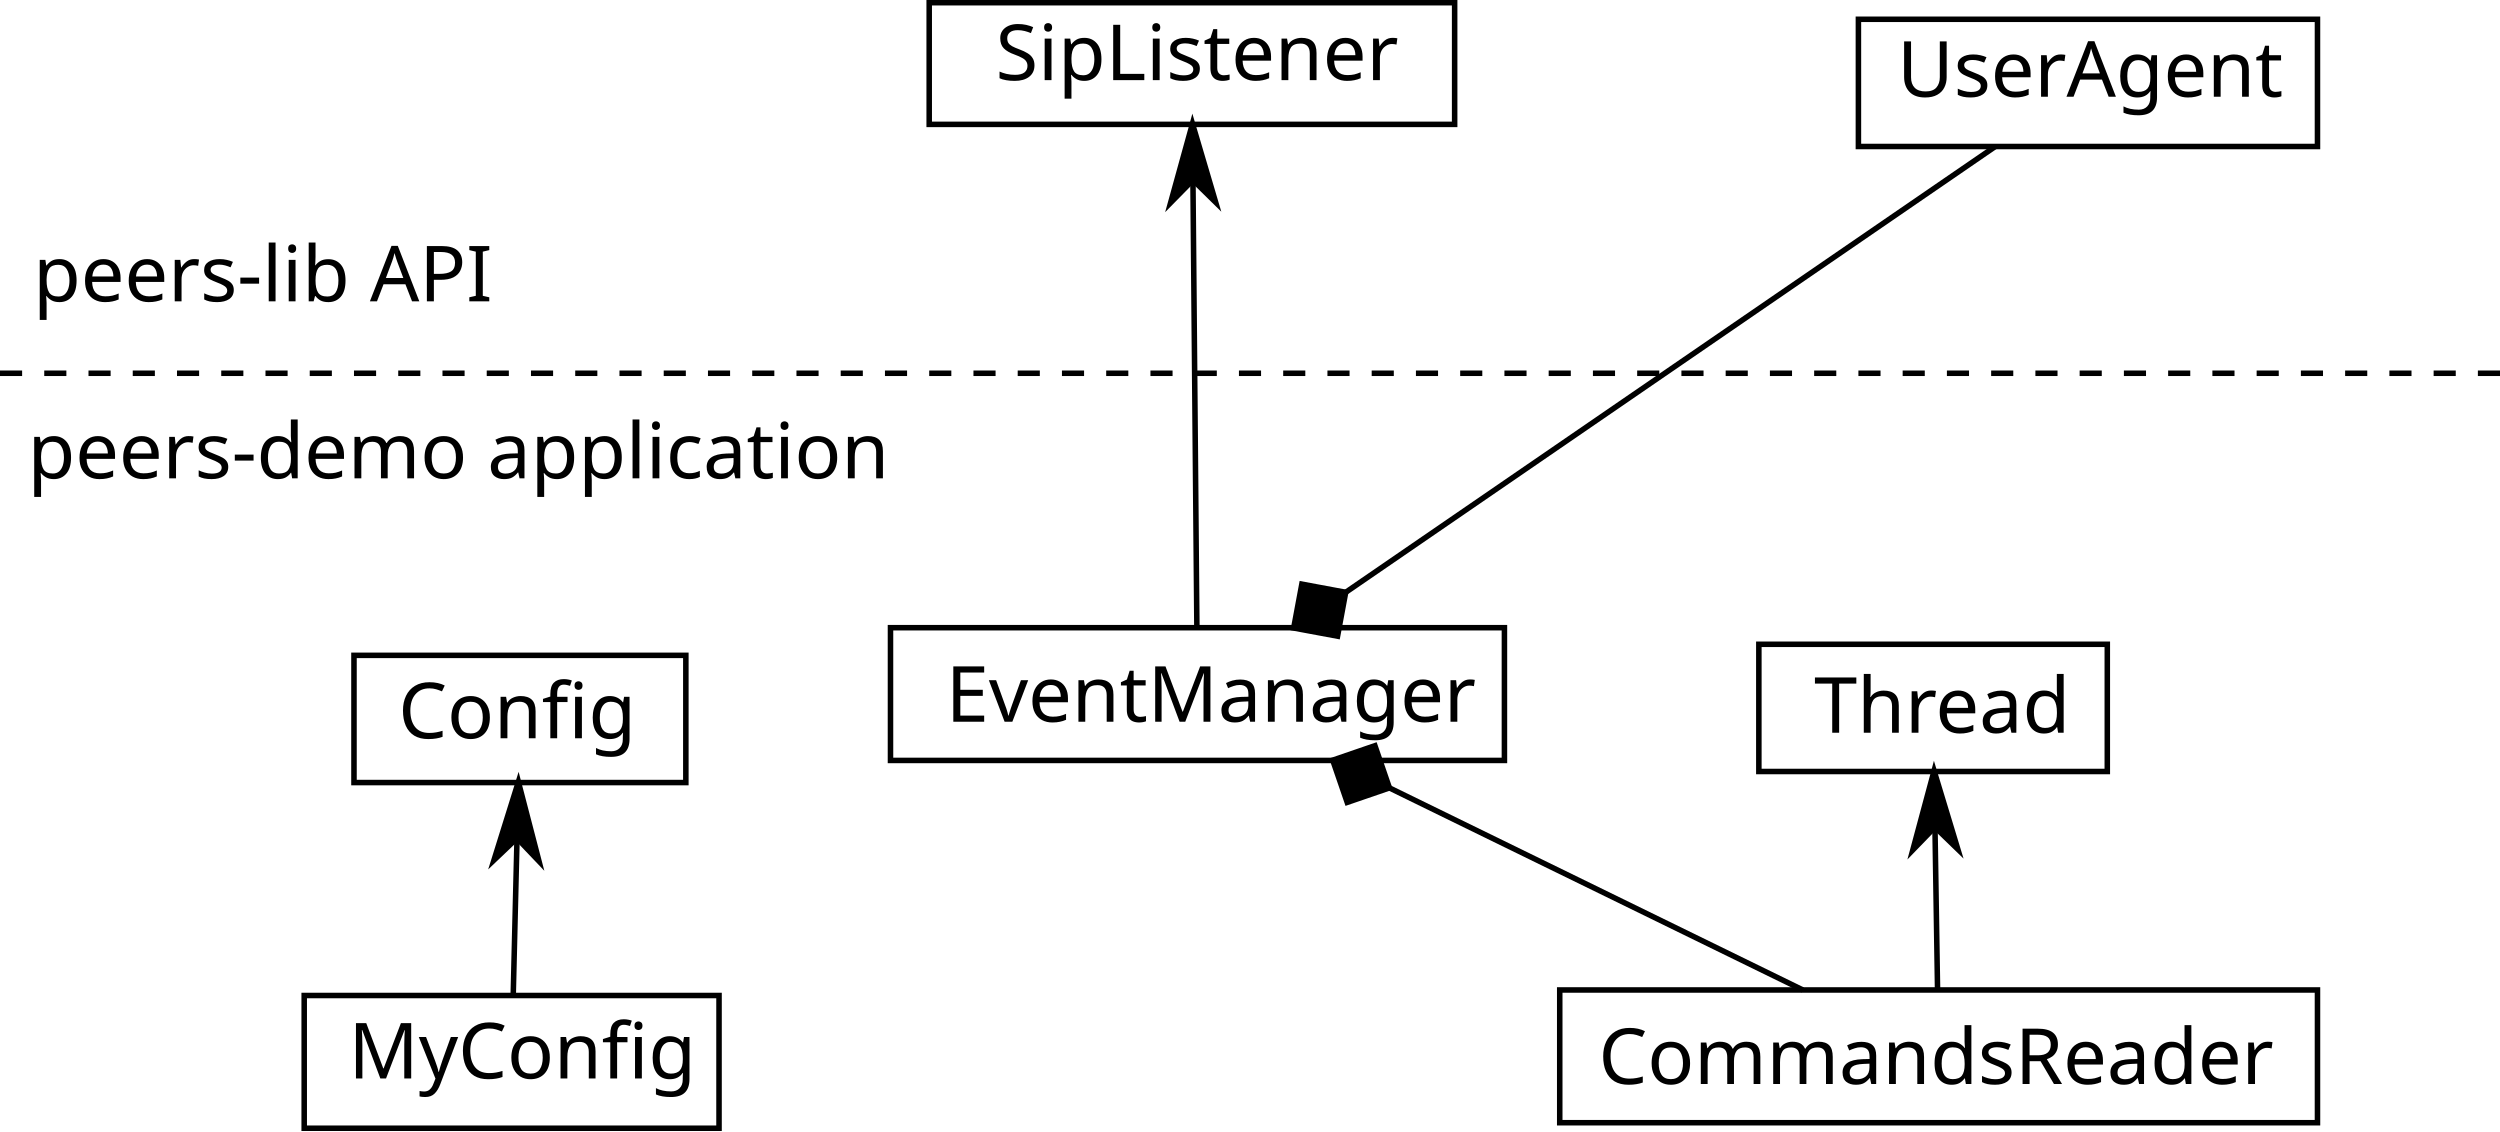
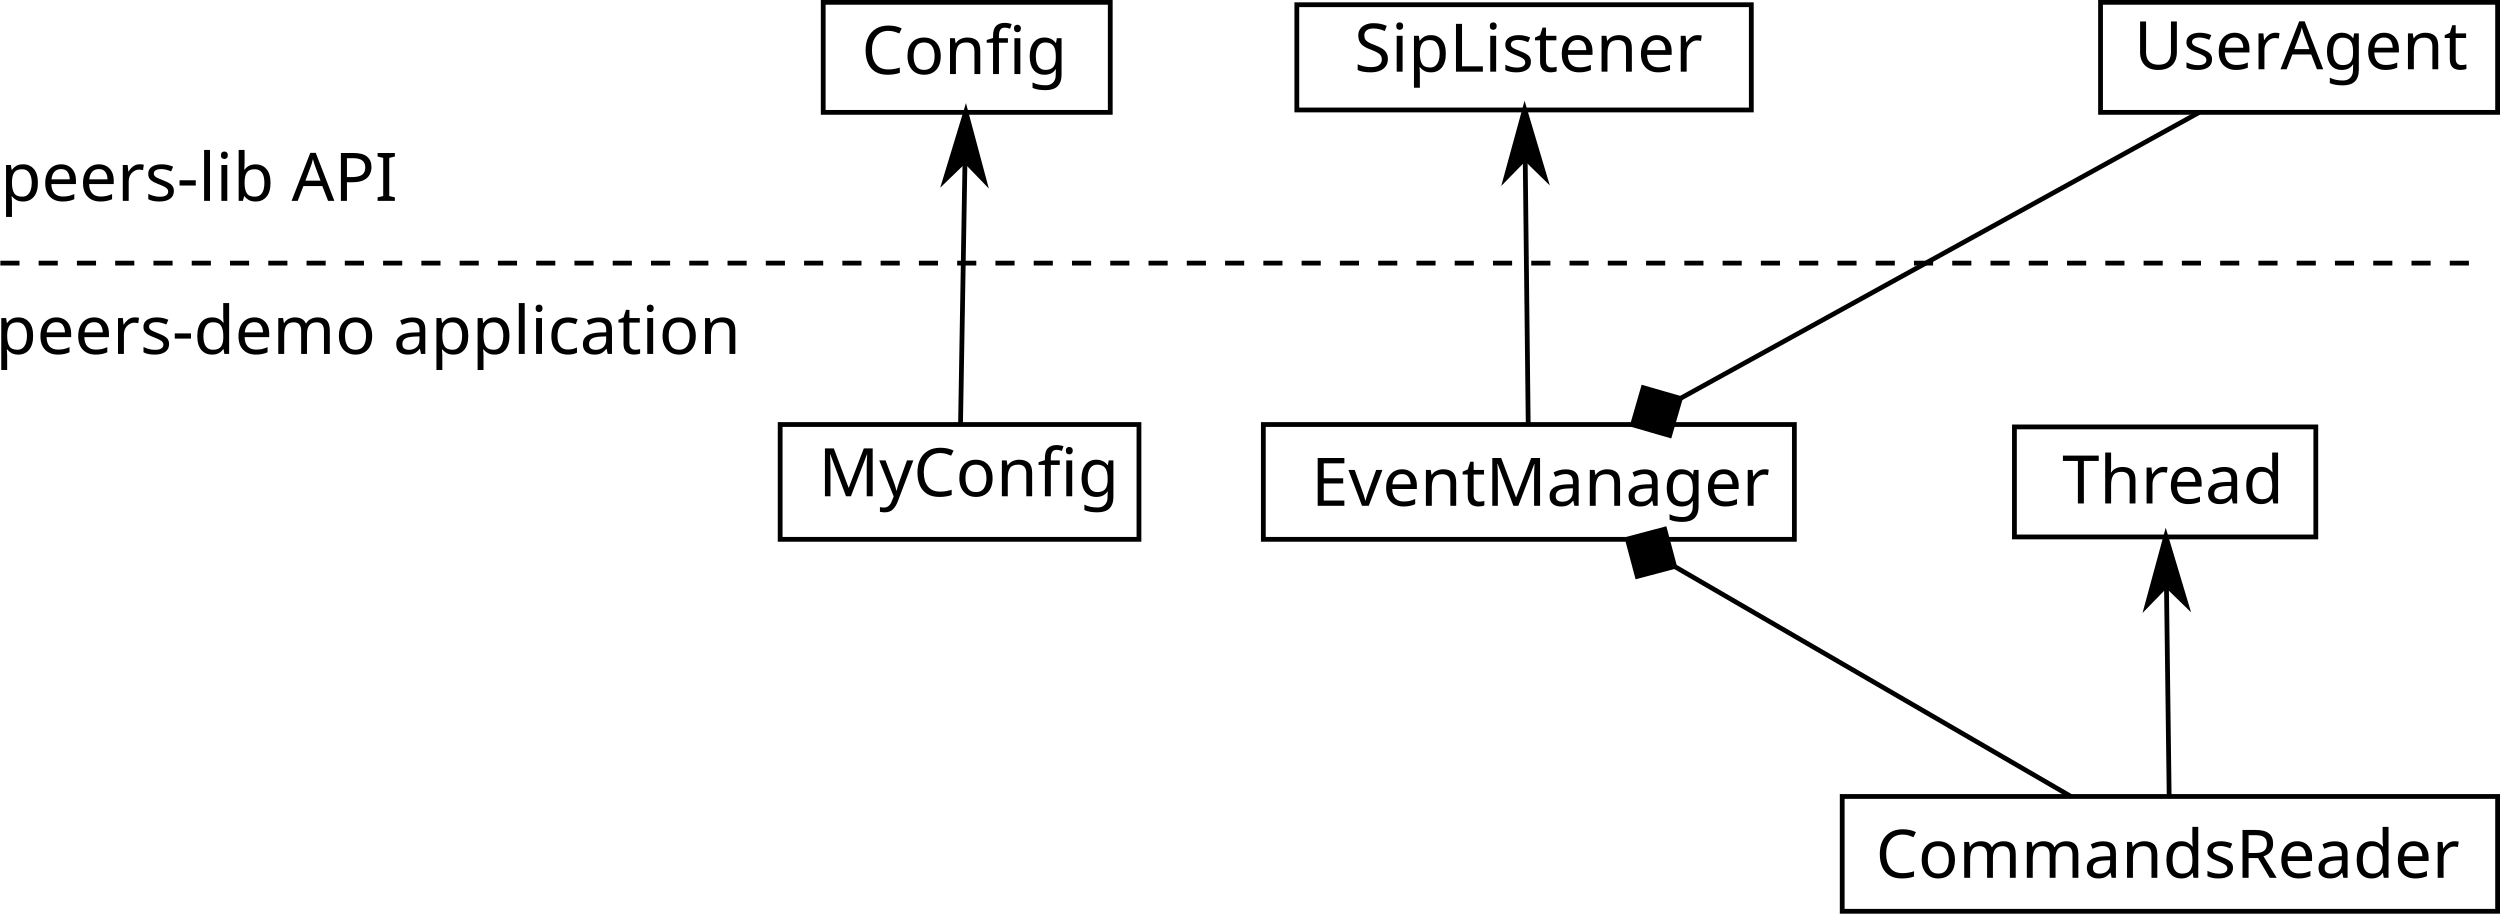
- <svg xmlns="http://www.w3.org/2000/svg" width="452" height="204.5" id="svg4084" version="1.1">
+ <svg xmlns="http://www.w3.org/2000/svg" width="522.577" height="191" id="svg4084" version="1.1">
  <defs id="defs4086">
    <marker orient="auto" refY="0" refX="0" id="DiamondLstart" style="overflow:visible">
      <path id="path4751" d="M 0,-7.071 -7.071,0 0,7.071 7.071,0 0,-7.071 z" style="fill-rule:evenodd;stroke:#000000;stroke-width:1pt" transform="matrix(0.8,0,0,0.8,5.6,0)" />
    </marker>
    <marker orient="auto" refY="0" refX="0" id="Arrow1Lend" style="overflow:visible">
      <path id="path4666" d="M 0,0 5,-5 -12.5,0 5,5 0,0 z" style="fill-rule:evenodd;stroke:#000000;stroke-width:1pt" transform="matrix(-0.8,0,0,-0.8,-10,0)" />
    </marker>
  </defs>
-   <g id="layer1" transform="translate(-31,-414.875)">
-     <g id="g4110" transform="translate(24,-16)">
+   <g id="layer1" transform="translate(-36.92285,-427.375)">
+     <g id="g4110" transform="translate(133,-28.25)">
      <text id="text4092" y="561.362" x="178" style="font-size:14px;font-style:normal;font-weight:normal;line-height:125%;letter-spacing:0px;word-spacing:0px;fill:#000000;fill-opacity:1;stroke:none;font-family:Sans" xml:space="preserve">
        <tspan y="561.362" x="178" id="tspan4094">EventManager</tspan>
      </text>
      <rect y="544.362" x="168" height="24" width="111" id="rect4104" style="fill:none;stroke:#000000;stroke-opacity:1" />
    </g>
-     <g id="g4115" transform="translate(-87,5.5)">
+     <g id="g4115" transform="translate(27,-73.25)">
      <text id="text4096" y="604.362" x="181" style="font-size:14px;font-style:normal;font-weight:normal;line-height:125%;letter-spacing:0px;word-spacing:0px;fill:#000000;fill-opacity:1;stroke:none;font-family:Sans" xml:space="preserve">
        <tspan y="604.362" x="181" id="tspan4098">MyConfig</tspan>
      </text>
      <rect y="589.362" x="173" height="24" width="75" id="rect4106" style="fill:none;stroke:#000000;stroke-opacity:1" />
    </g>
-     <g id="g4120" transform="translate(137,-44.5)">
+     <g id="g4120" transform="translate(246,-44.5)">
      <text id="text4100" y="655.362" x="183" style="font-size:14px;font-style:normal;font-weight:normal;line-height:125%;letter-spacing:0px;word-spacing:0px;fill:#000000;fill-opacity:1;stroke:none;font-family:Sans" xml:space="preserve">
        <tspan y="655.362" x="183" id="tspan4102">CommandsReader</tspan>
      </text>
      <rect y="638.362" x="176" height="24" width="137" id="rect4108" style="fill:none;stroke:#000000;stroke-opacity:1" />
    </g>
-     <g id="g4131" transform="translate(-50,129)">
+     <g id="g4131" transform="translate(64,23.5)">
      <text id="text4125" y="419.362" x="153" style="font-size:14px;font-style:normal;font-weight:normal;line-height:125%;letter-spacing:0px;word-spacing:0px;fill:#000000;fill-opacity:1;stroke:none;font-family:Sans" xml:space="preserve">
        <tspan y="419.362" x="153" id="tspan4127">Config</tspan>
      </text>
      <rect y="404.362" x="145" height="23" width="60" id="rect4129" style="fill:none;stroke:#000000;stroke-opacity:1" />
    </g>
-     <g id="g4142" transform="translate(142,-52)">
+     <g id="g4142" transform="translate(251,-66.75)">
      <text id="text4136" y="599.362" x="217" style="font-size:14px;font-style:normal;font-weight:normal;line-height:125%;letter-spacing:0px;word-spacing:0px;fill:#000000;fill-opacity:1;stroke:none;font-family:Sans" xml:space="preserve">
        <tspan y="599.362" x="217" id="tspan4138">Thread</tspan>
      </text>
      <rect y="583.362" x="207" height="23" width="63" id="rect4140" style="fill:none;stroke:#000000;stroke-opacity:1" />
    </g>
-     <path style="fill:none;stroke:#000000;stroke-width:1px;stroke-linecap:butt;stroke-linejoin:miter;stroke-opacity:1;marker-end:url(#Arrow1Lend)" d="m 123.79,594.862 0.931,-38.5" id="path4147" />
-     <path style="fill:none;stroke:#000000;stroke-width:1px;stroke-linecap:butt;stroke-linejoin:miter;stroke-opacity:1;marker-end:url(#Arrow1Lend)" d="m 381.31,593.862 -0.627,-39.5" id="path4149" />
-     <g id="g5291" transform="translate(-248,54)">
+     <path style="fill:none;stroke:#000000;stroke-width:1px;stroke-linecap:butt;stroke-linejoin:miter;stroke-opacity:1;marker-end:url(#Arrow1Lend)" d="m 237.703,516.112 1.103,-65.25" id="path4147" />
+     <path style="fill:none;stroke:#000000;stroke-width:1px;stroke-linecap:butt;stroke-linejoin:miter;stroke-opacity:1;marker-end:url(#Arrow1Lend)" d="m 490.346,593.862 -0.698,-54.25" id="path4149" />
+     <g id="g5291" transform="translate(-139,67)">
      <text id="text5285" y="375.362" x="459" style="font-size:14px;font-style:normal;font-weight:normal;line-height:125%;letter-spacing:0px;word-spacing:0px;fill:#000000;fill-opacity:1;stroke:none;font-family:Sans" xml:space="preserve">
        <tspan y="375.362" x="459" id="tspan5287">SipListener</tspan>
      </text>
      <rect y="361.362" x="447" height="22" width="95" id="rect5289" style="fill:none;stroke:#000000;stroke-opacity:1" />
    </g>
-     <path style="fill:none;stroke:#000000;stroke-width:1px;stroke-linecap:butt;stroke-linejoin:miter;stroke-opacity:1;marker-end:url(#Arrow1Lend)" d="m 247.395,528.362 -0.798,-91" id="path5296" />
-     <g id="g5486" transform="translate(-13,-143)">
+     <path style="fill:none;stroke:#000000;stroke-width:1px;stroke-linecap:butt;stroke-linejoin:miter;stroke-opacity:1;marker-end:url(#Arrow1Lend)" d="m 356.365,516.112 -0.741,-65.75" id="path5296" />
+     <g id="g5486" transform="translate(96,-133.5)">
      <text id="text5480" y="575.362" x="387" style="font-size:14px;font-style:normal;font-weight:normal;line-height:125%;letter-spacing:0px;word-spacing:0px;fill:#000000;fill-opacity:1;stroke:none;font-family:Sans" xml:space="preserve">
        <tspan y="575.362" x="387" id="tspan5482">UserAgent</tspan>
      </text>
      <rect y="561.362" x="380" height="23" width="83" id="rect5484" style="fill:none;stroke:#000000;stroke-opacity:1" />
    </g>
-     <path style="fill:none;stroke:#000000;stroke-width:1px;stroke-linecap:butt;stroke-linejoin:miter;stroke-opacity:1;marker-start:url(#DiamondLstart)" d="m 264.984,528.362 126.76,-87" id="path5491" />
-     <path style="fill:none;stroke:#000000;stroke-width:1px;stroke-linecap:butt;stroke-linejoin:miter;stroke-opacity:1;marker-start:url(#DiamondLstart)" d="m 272.05,552.362 84.901,41.5" id="path5865" />
-     <path style="fill:none;stroke:#000000;stroke-width:1;stroke-linecap:butt;stroke-linejoin:miter;stroke-miterlimit:4;stroke-opacity:1;stroke-dasharray:4, 4;stroke-dashoffset:0" d="m 31,482.362 455,0" id="path6053" />
+     <path style="fill:none;stroke:#000000;stroke-width:1px;stroke-linecap:butt;stroke-linejoin:miter;stroke-opacity:1;marker-start:url(#DiamondLstart)" d="m 378.269,516.112 118.369,-65.25" id="path5491" />
+     <path style="fill:none;stroke:#000000;stroke-width:1px;stroke-linecap:butt;stroke-linejoin:miter;stroke-opacity:1;marker-start:url(#DiamondLstart)" d="m 377.182,540.112 92.637,53.75" id="path5865" />
    <text xml:space="preserve" style="font-size:14px;font-style:normal;font-weight:normal;line-height:125%;letter-spacing:0px;word-spacing:0px;fill:#000000;fill-opacity:1;stroke:none;font-family:Sans" x="37" y="469.362" id="text6055">
      <tspan id="tspan6057" x="37" y="469.362">peers-lib API</tspan>
    </text>
    <text xml:space="preserve" style="font-size:14px;font-style:normal;font-weight:normal;line-height:125%;letter-spacing:0px;word-spacing:0px;fill:#000000;fill-opacity:1;stroke:none;font-family:Sans" x="36" y="501.362" id="text6059">
      <tspan id="tspan6061" x="36" y="501.362">peers-demo application</tspan>
    </text>
+     <path style="fill:none;stroke:#000000;stroke-width:1;stroke-linecap:butt;stroke-linejoin:miter;stroke-miterlimit:4;stroke-opacity:1;stroke-dasharray:4, 4;stroke-dashoffset:0" d="m 6,55 519,0" id="path3079" transform="translate(31,427.375)" />
  </g>
</svg>
